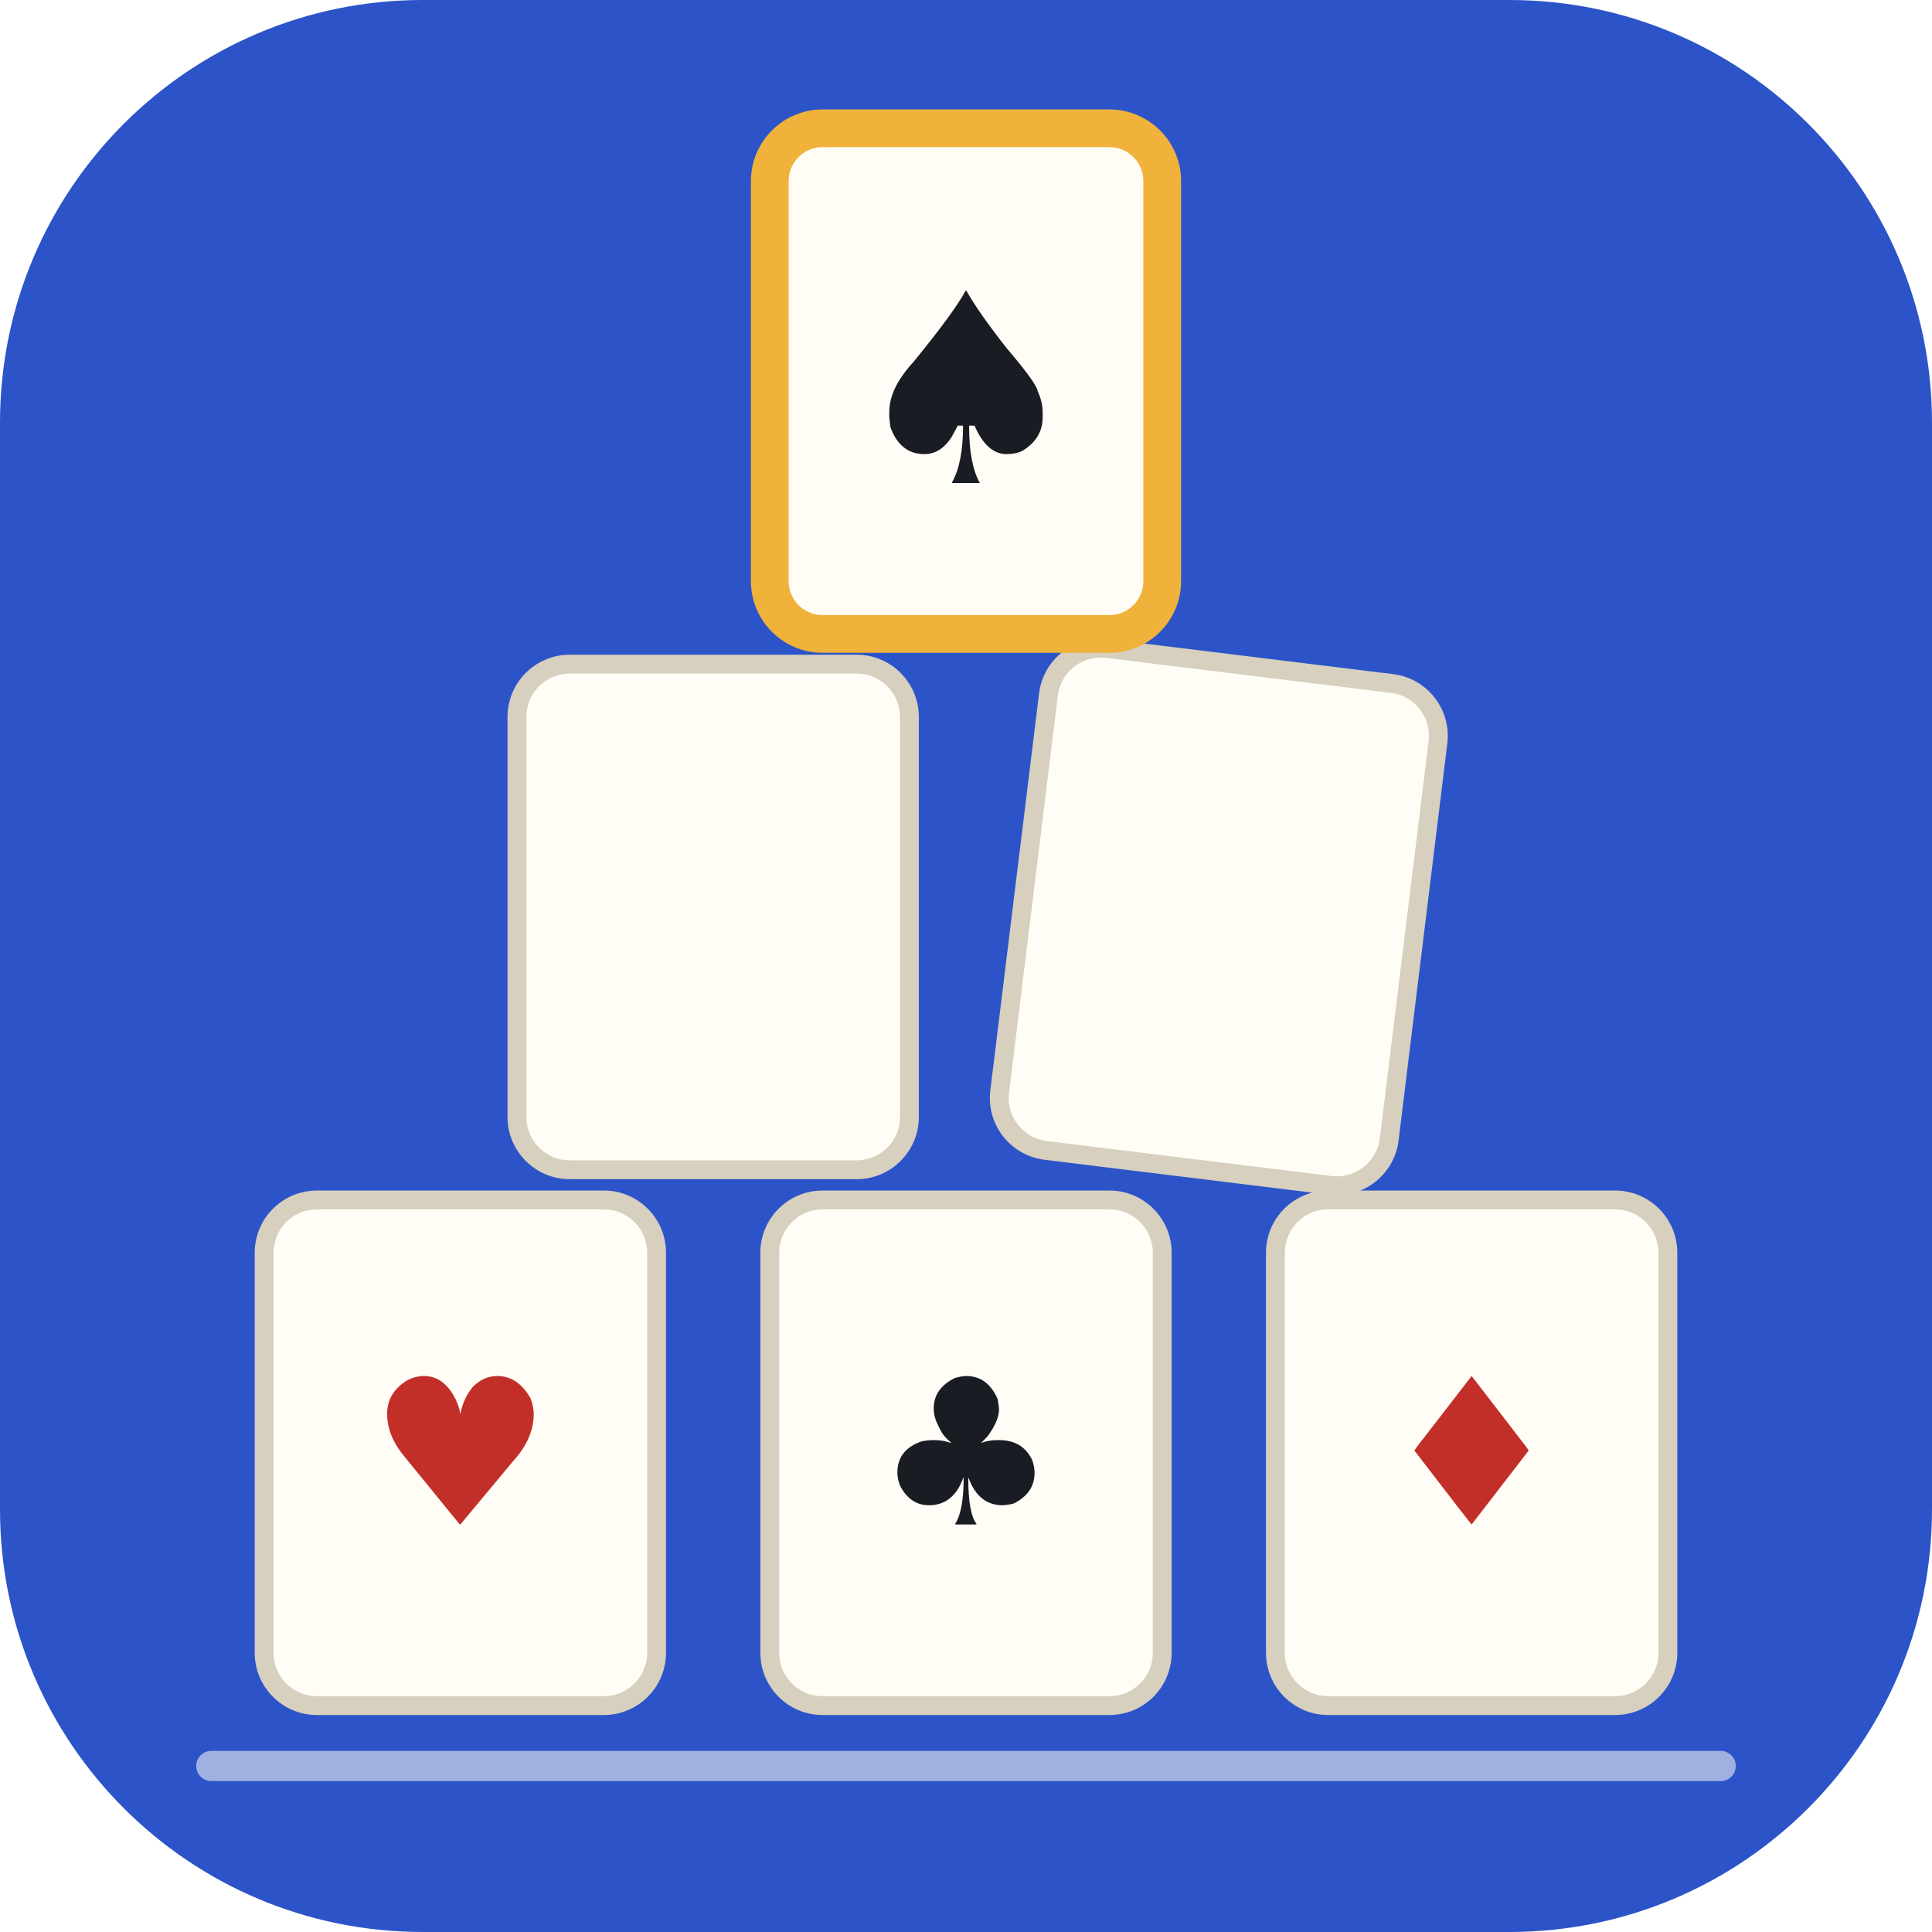
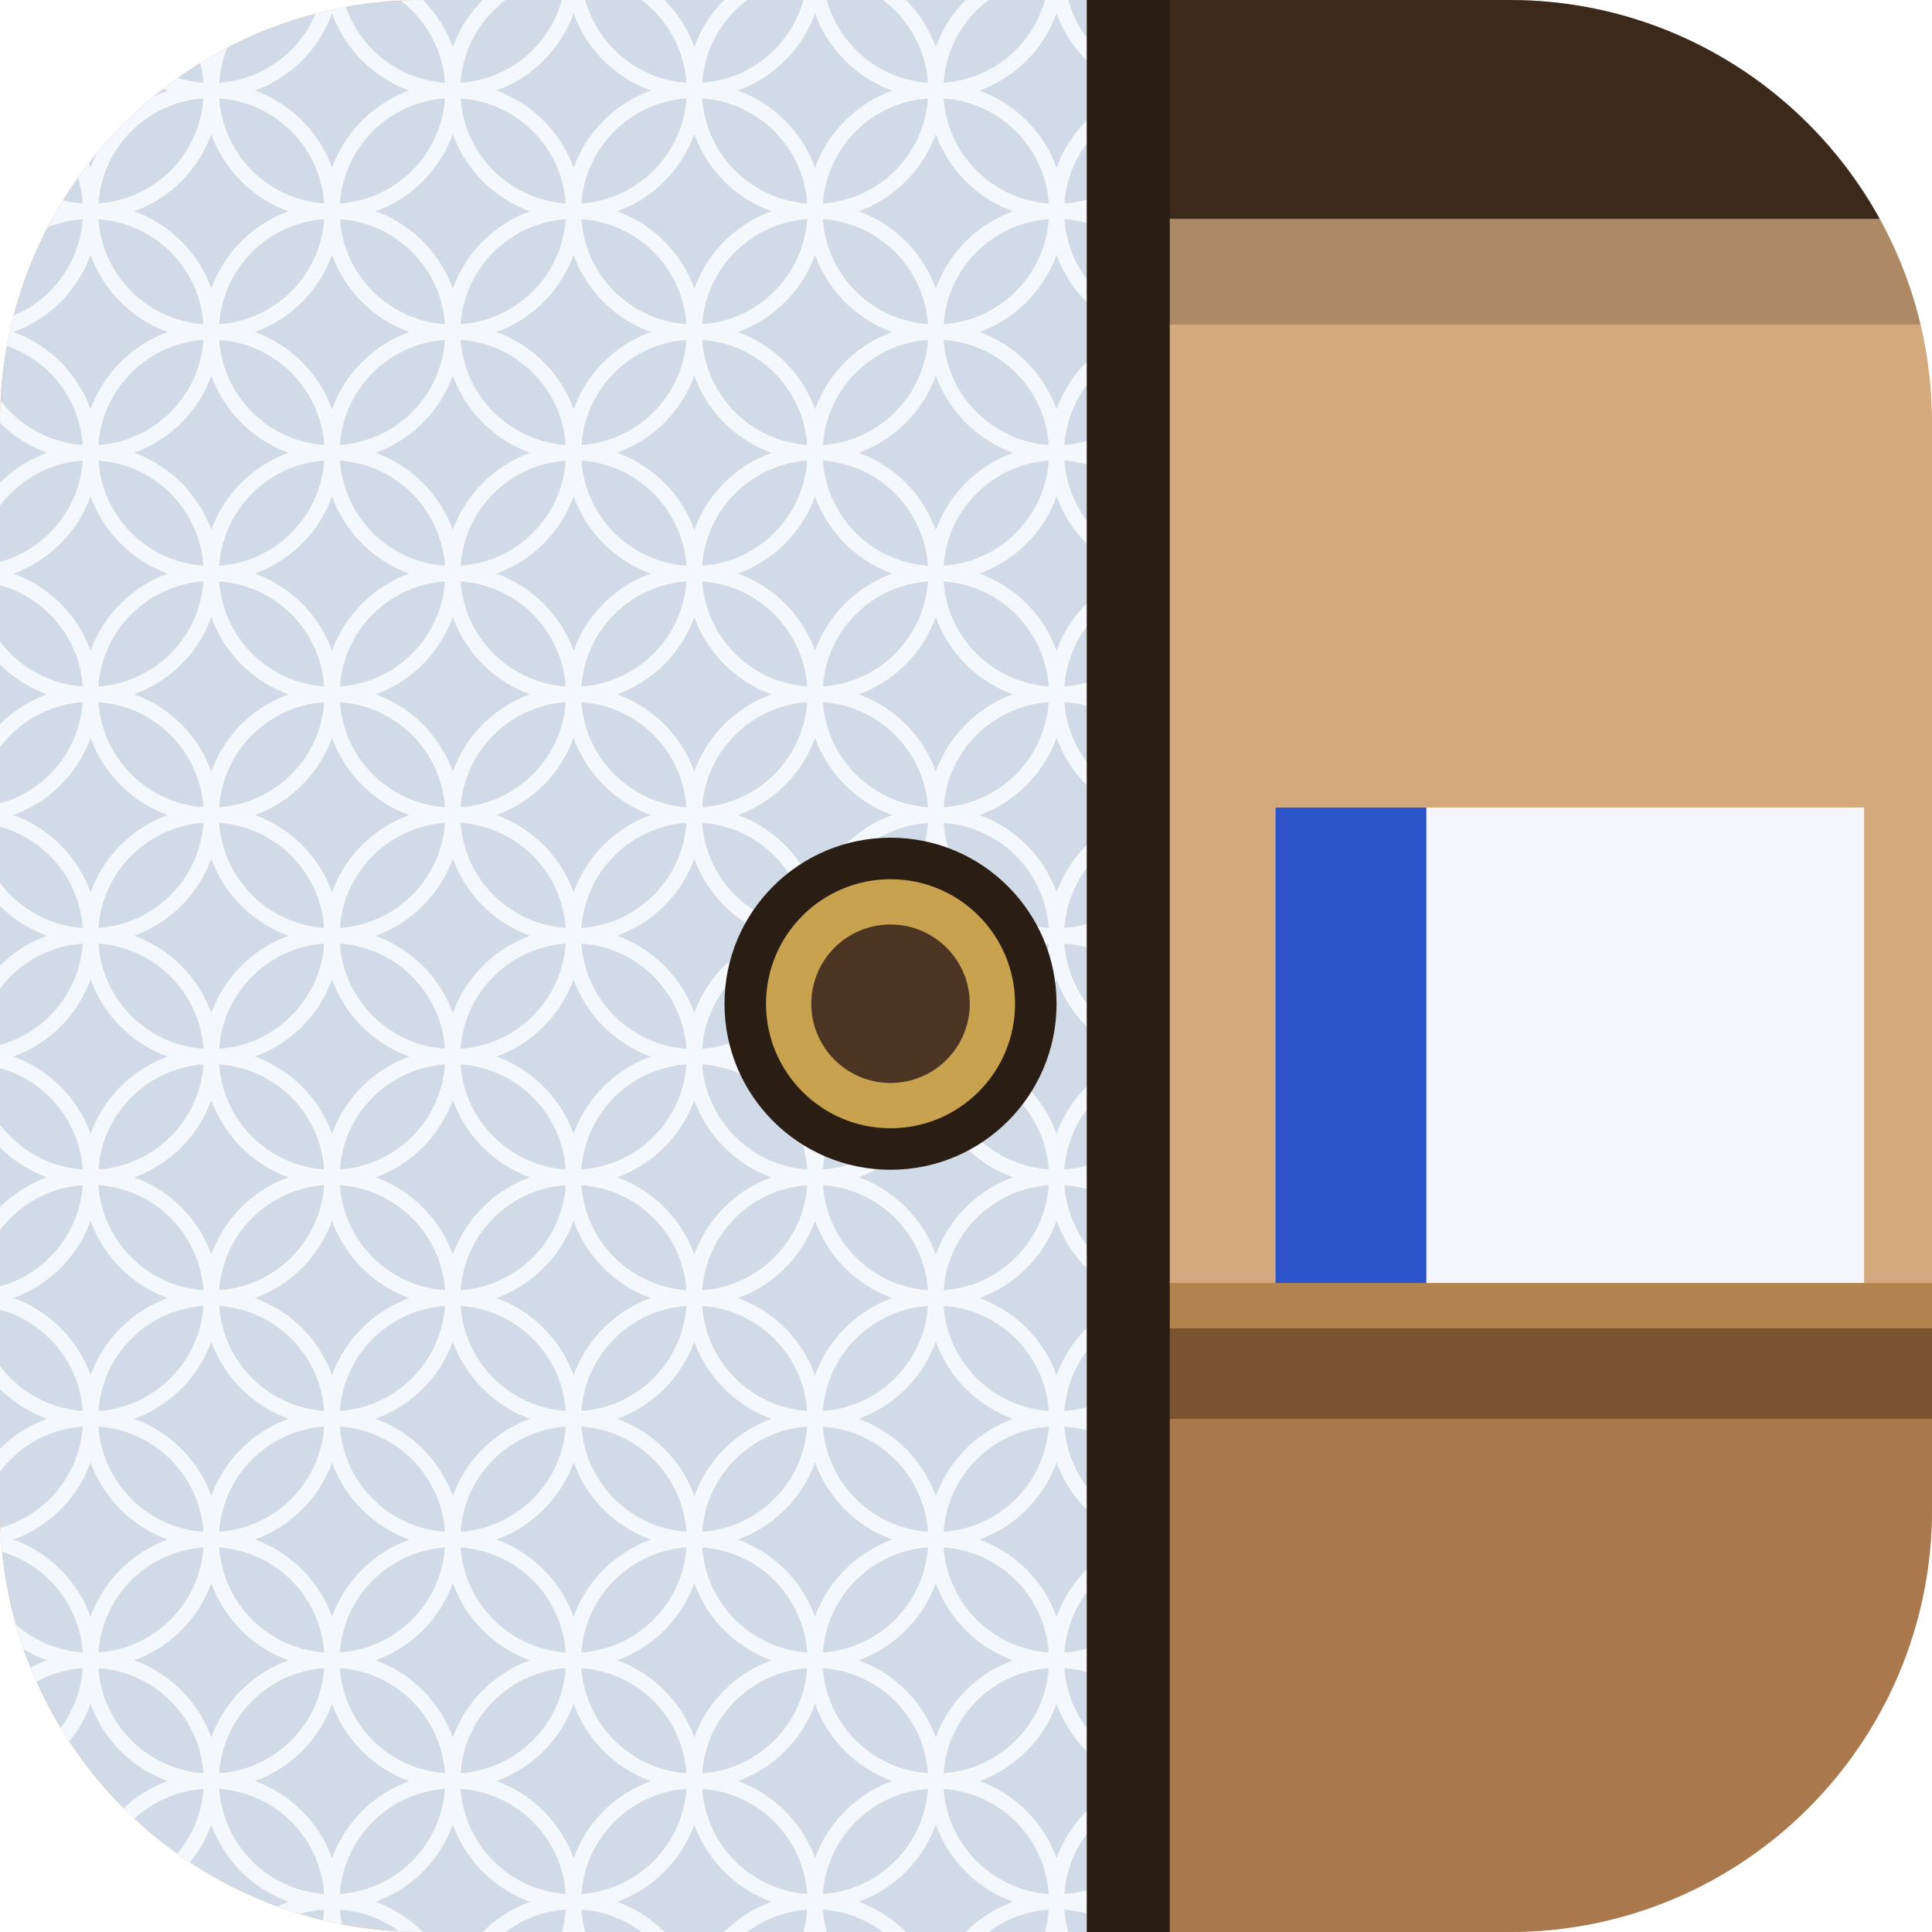
<svg xmlns="http://www.w3.org/2000/svg" viewBox="0 0 512 512">
-   <rect width="512" height="512" rx="112" fill="#2c54c8" />
-   <g stroke="#d7d0bf" stroke-width="5">
-     <rect x="70" y="318" width="104" height="134" rx="14" fill="#fffdf6" />
-     <rect x="204" y="318" width="104" height="134" rx="14" fill="#fffdf6" />
-     <rect x="338" y="318" width="104" height="134" rx="14" fill="#fffdf6" />
-     <rect x="137" y="176" width="104" height="134" rx="14" fill="#fffdf6" />
-     <rect x="271" y="176" width="104" height="134" rx="14" fill="#fffdf6" transform="rotate(7 323 243)" />
+   <defs>
+     <pattern id="shippo" width="64" height="64" patternUnits="userSpaceOnUse" x="-8" y="-8">
+       <g fill="none" stroke="#f4f7fb" stroke-width="4">
+         <circle cx="0" cy="0" r="32" />
+         <circle cx="64" cy="0" r="32" />
+         <circle cx="0" cy="64" r="32" />
+         <circle cx="64" cy="64" r="32" />
+         <circle cx="32" cy="32" r="32" />
+       </g>
+     </pattern>
+     <clipPath id="round">
+       <rect width="512" height="512" rx="112" />
+     </clipPath>
+   </defs>
+   <g clip-path="url(#round)">
+     <rect width="512" height="512" fill="#d3a97d" />
+     <rect x="296" y="0" width="216" height="58" fill="#3b2a1c" />
+     <rect x="296" y="58" width="216" height="28" fill="#3b2a1c" opacity=".25" />
+     <rect x="296" y="362" width="216" height="150" fill="#a9784c" />
+     <rect x="338" y="214" width="156" height="128" fill="#f4f6fb" />
+     <rect x="338" y="214" width="40" height="128" fill="#2c54c8" />
+     <rect x="296" y="340" width="216" height="12" fill="#b4844f" />
+     <rect x="296" y="352" width="216" height="24" fill="#7c5331" />
+     <rect width="300" height="512" fill="#d1dbe7" />
+     <rect width="300" height="512" fill="url(#shippo)" />
+     <rect x="288" y="0" width="22" height="512" fill="#2a1d13" />
+     <circle cx="236" cy="266" r="44" fill="#2a1d13" />
+     <circle cx="236" cy="266" r="33" fill="#c9a24f" />
+     <circle cx="236" cy="266" r="21" fill="#4b3522" />
  </g>
-   <rect x="204" y="34" width="104" height="134" rx="14" fill="#fffdf6" stroke="#f0b23a" stroke-width="10" />
-   <g font-family="'Hiragino Mincho ProN','Yu Mincho','Noto Serif JP',serif" font-weight="700" text-anchor="middle">
-     <text x="256" y="128" font-size="70" fill="#1a1c23">♠</text>
-     <text x="122" y="404" font-size="54" fill="#c22f29">♥</text>
-     <text x="256" y="404" font-size="54" fill="#1a1c23">♣</text>
-     <text x="390" y="404" font-size="54" fill="#c22f29">♦</text>
-   </g>
-   <line x1="56" y1="468" x2="456" y2="468" stroke="#fffdf6" stroke-opacity=".55" stroke-width="8" stroke-linecap="round" />
</svg>
